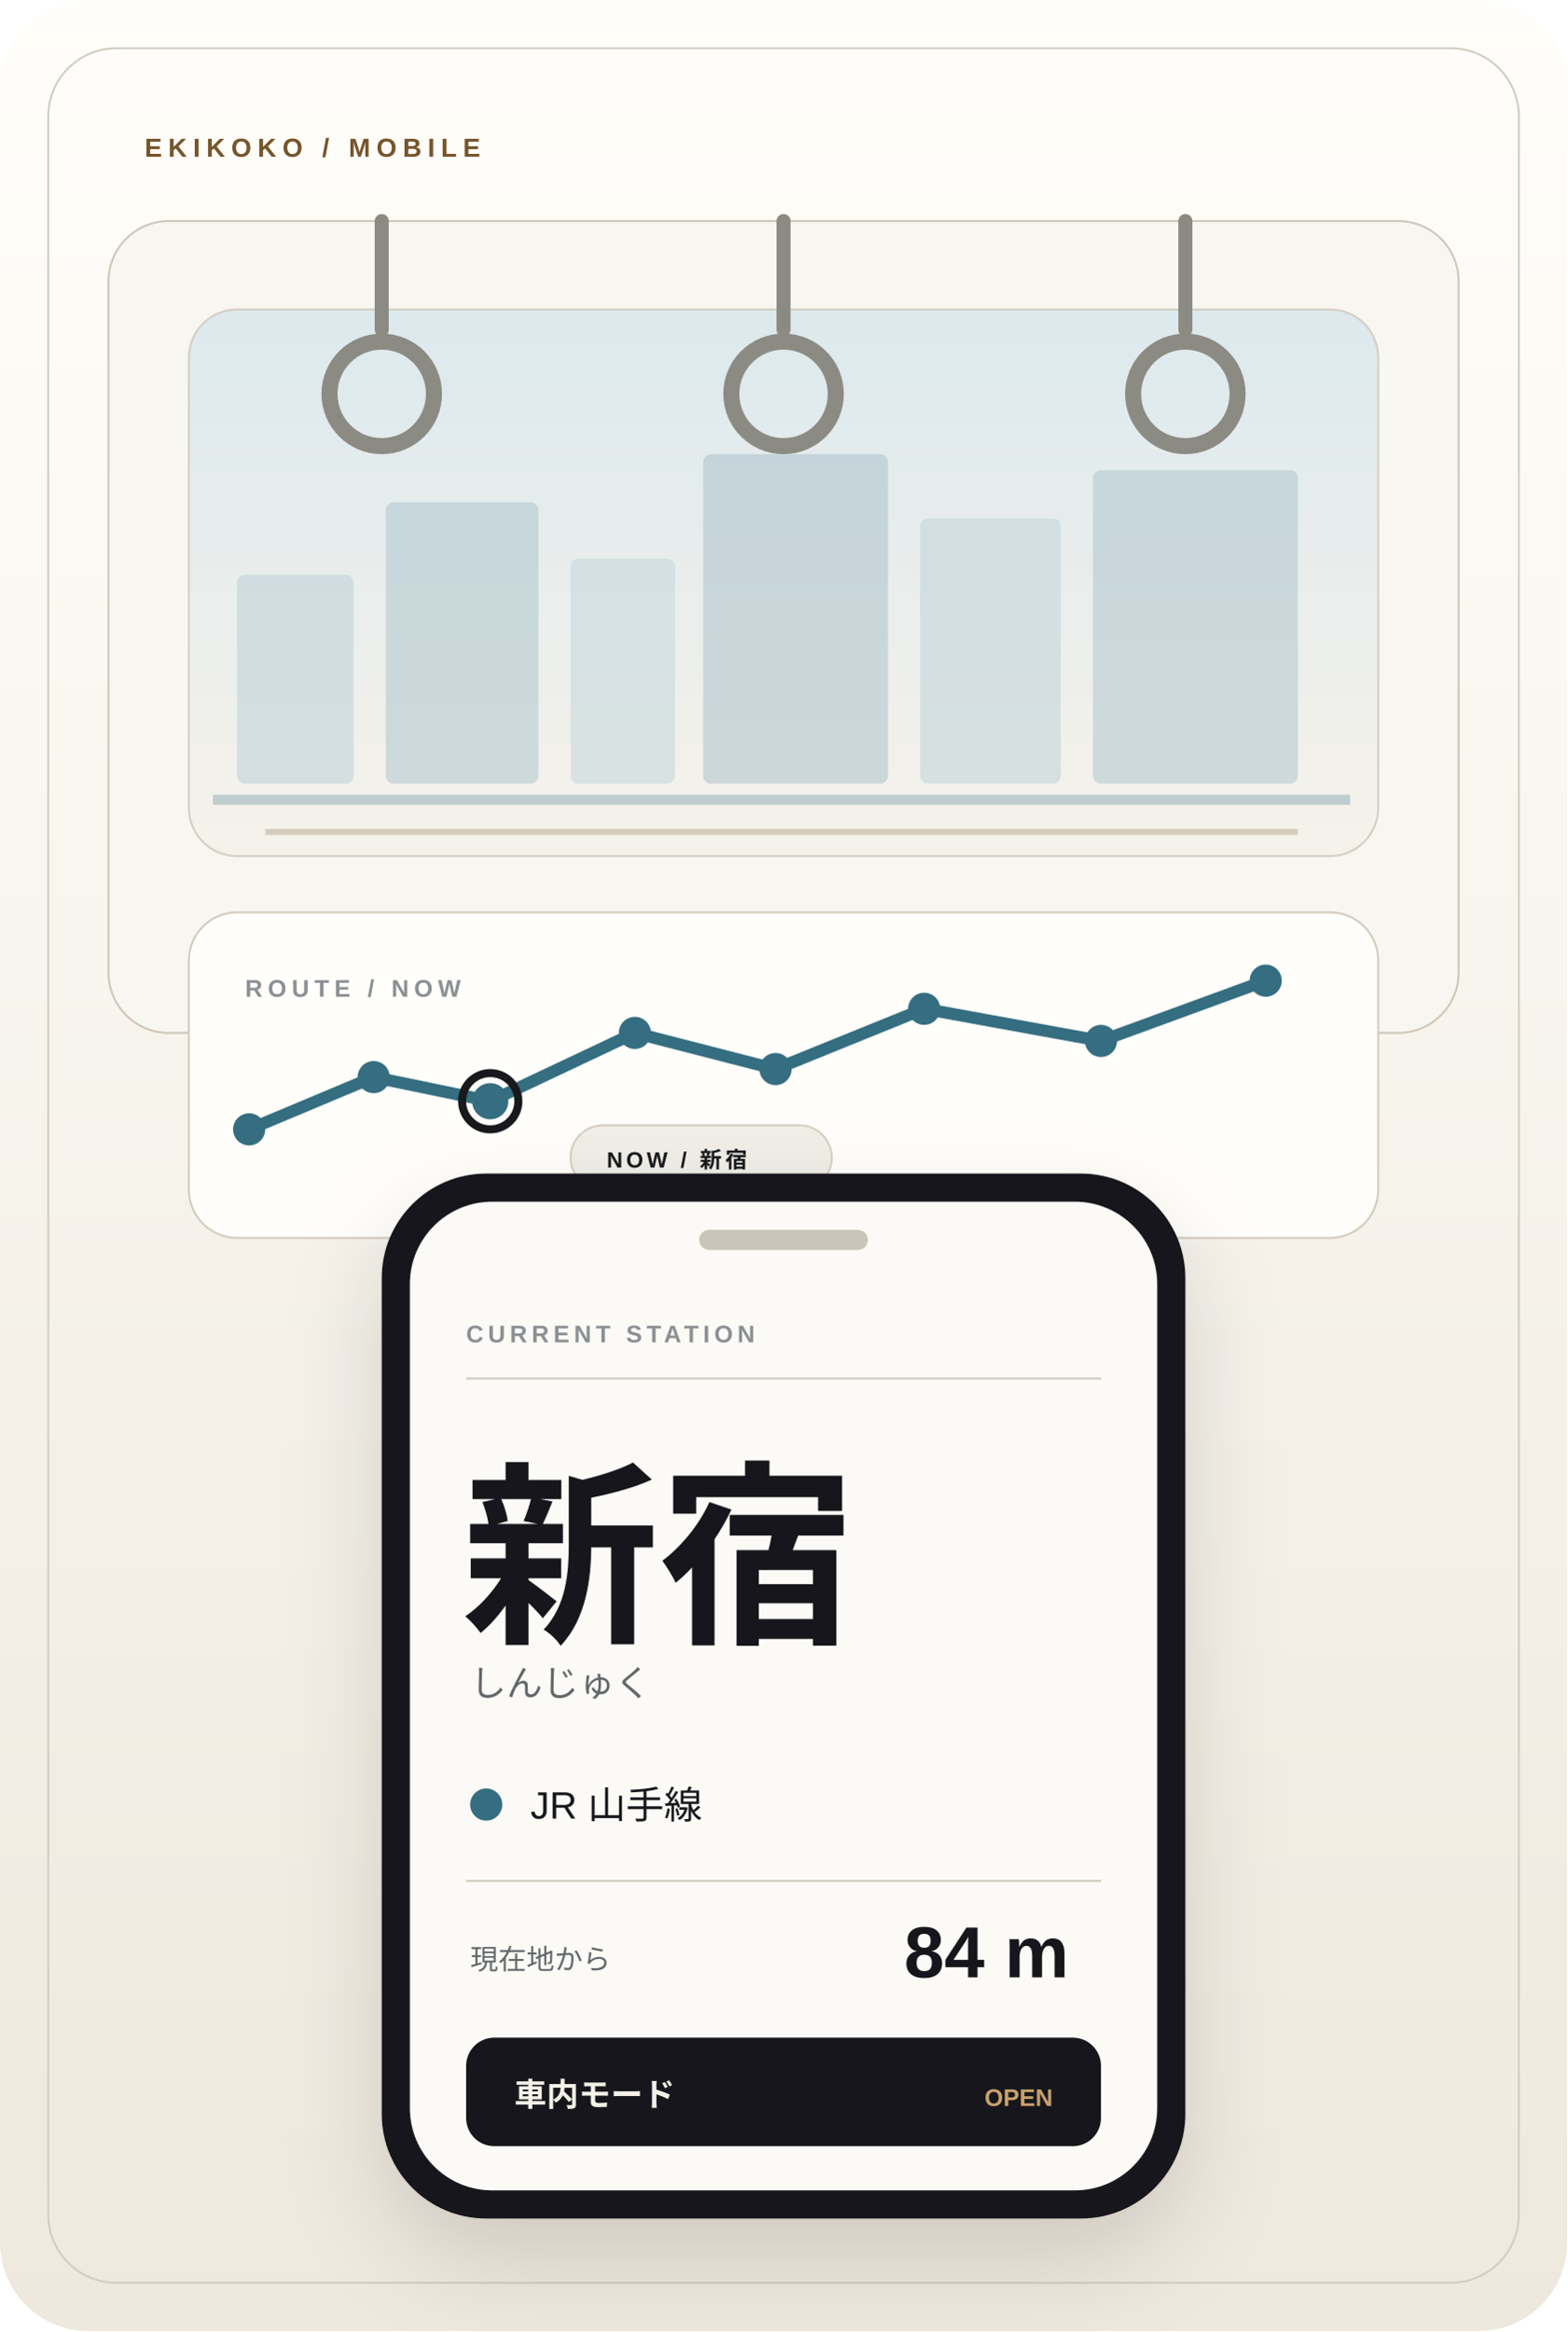
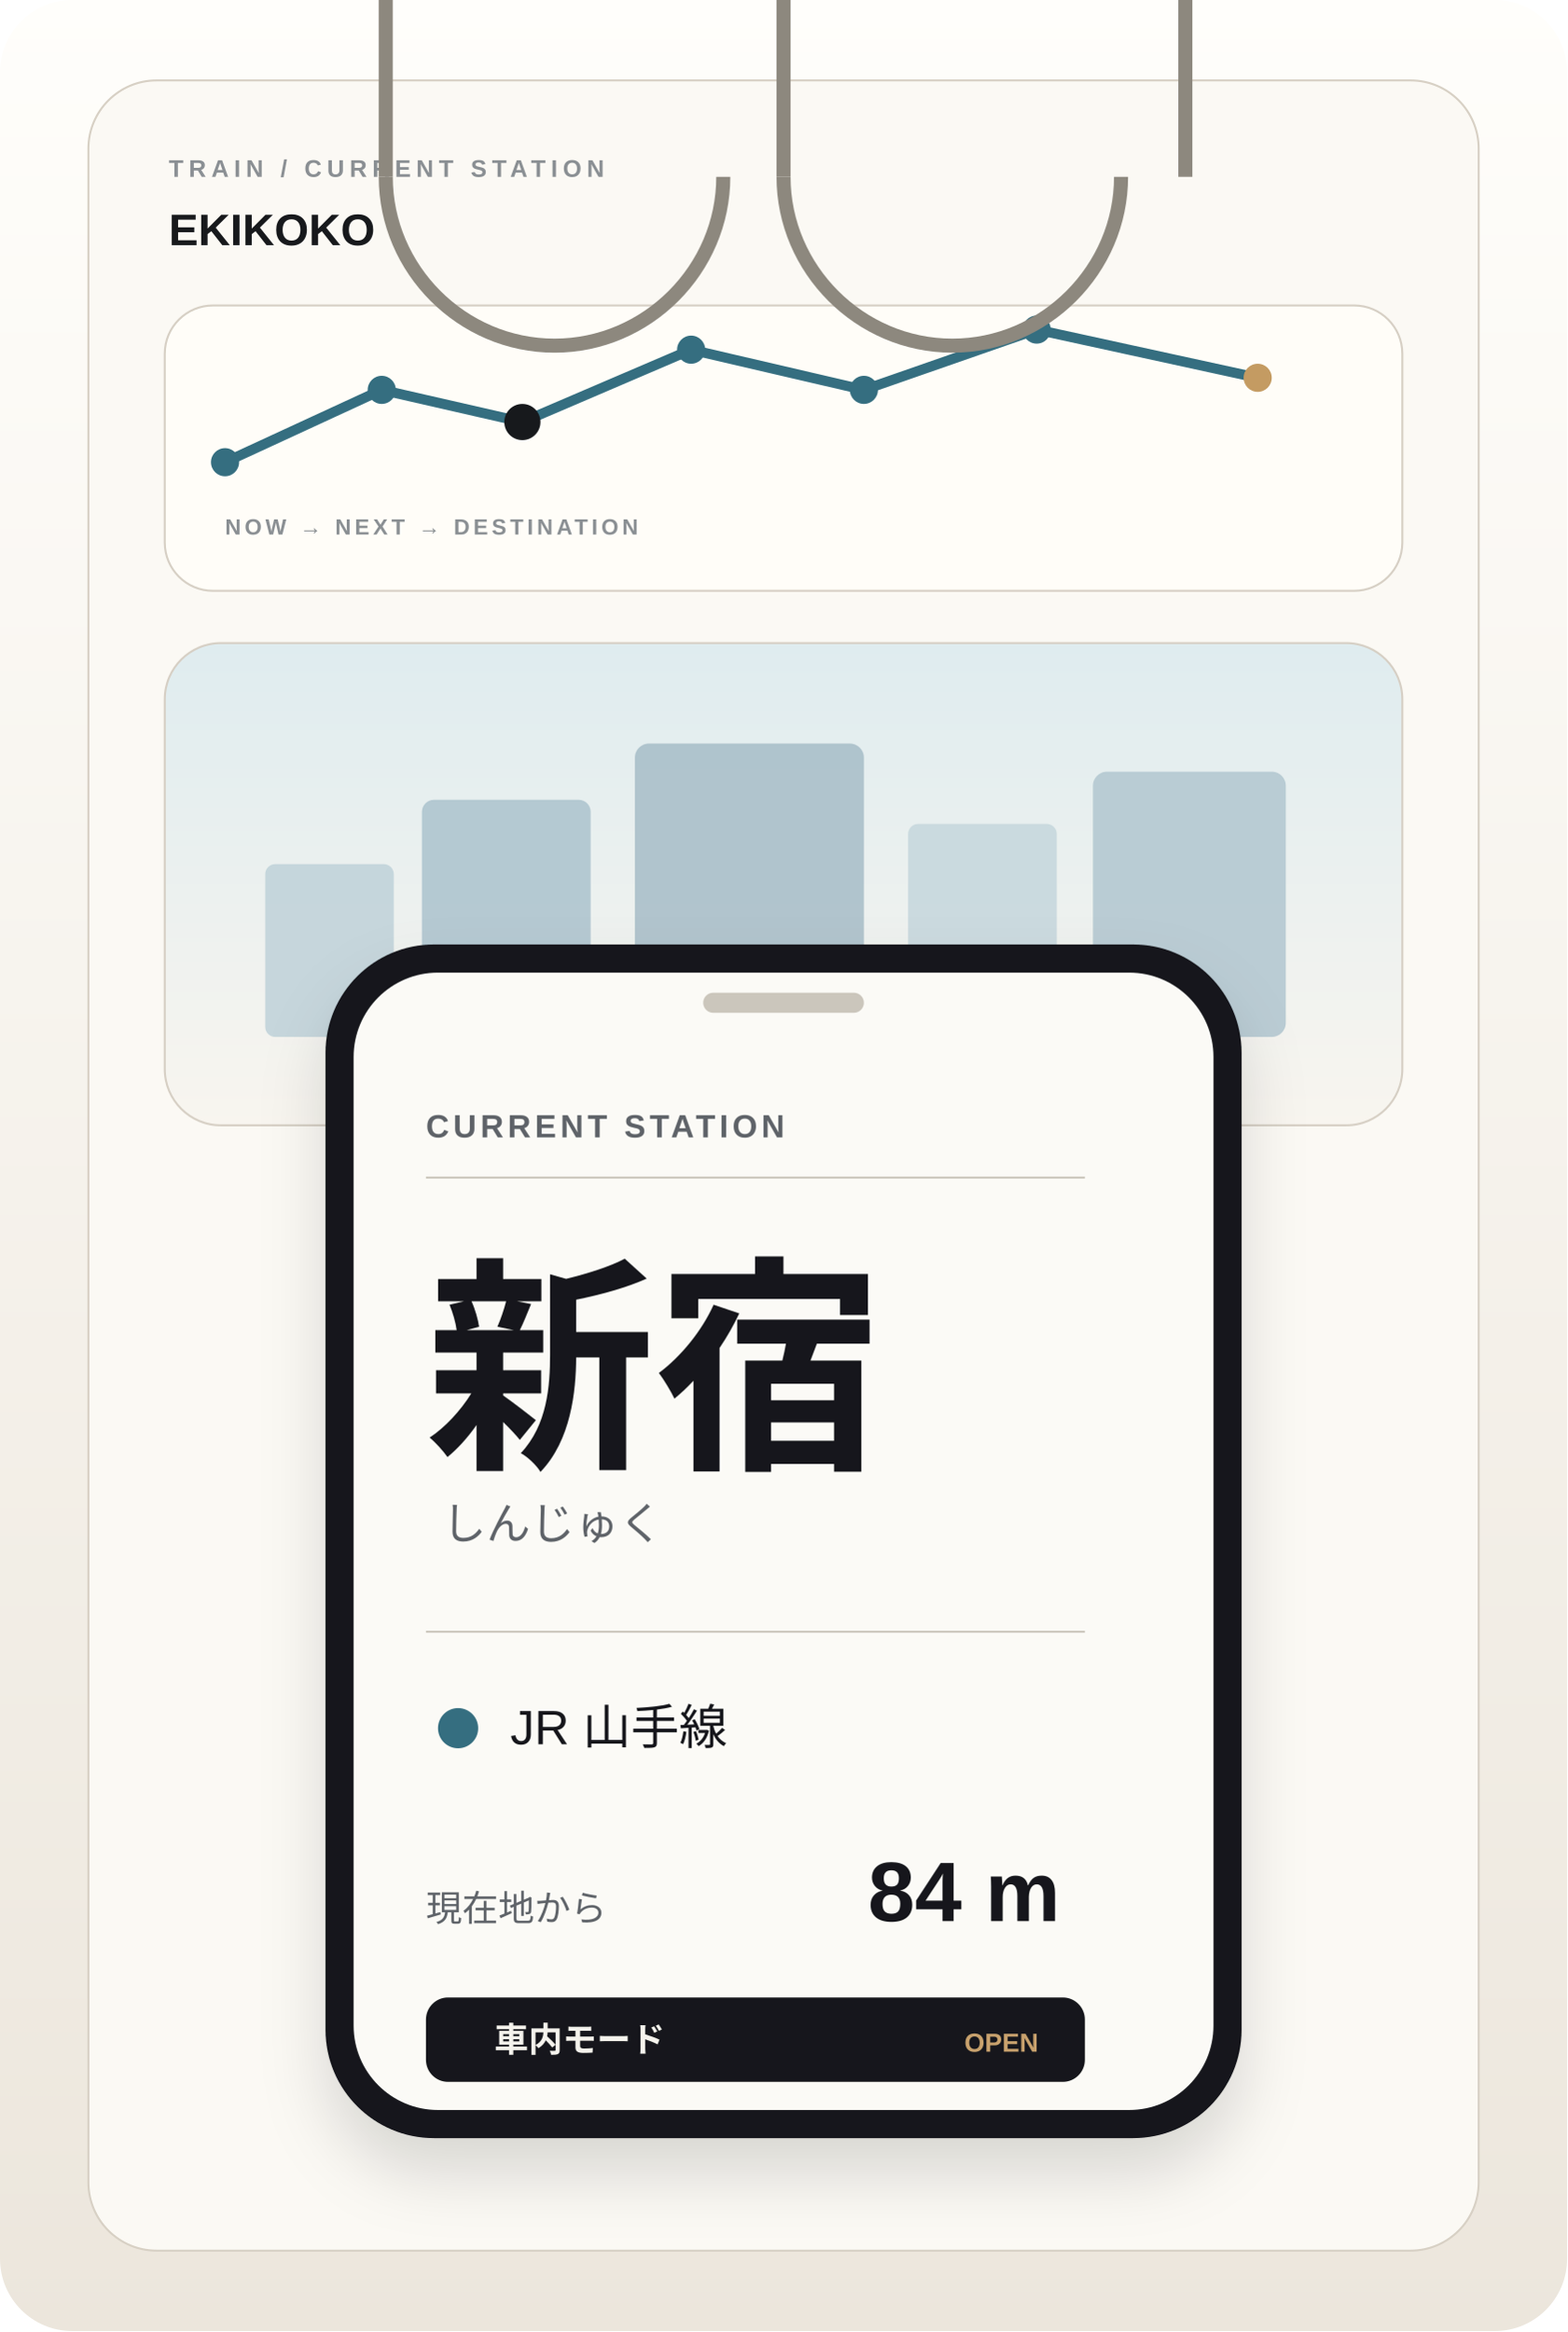
<svg xmlns="http://www.w3.org/2000/svg" viewBox="0 0 780 1160" role="img" aria-labelledby="title desc">
  <defs>
    <linearGradient id="bg" x1="0" y1="0" x2="0" y2="1">
-       <stop stop-color="#fffefa" />
-       <stop offset="1" stop-color="#eee8dd" />
+       <stop stop-color="#fffefb" />
+       <stop offset="1" stop-color="#ece6dc" />
    </linearGradient>
-     <linearGradient id="glass" x1="0" y1="0" x2="0" y2="1">
-       <stop stop-color="#dce9ed" />
-       <stop offset="1" stop-color="#f6f2eb" />
+     <linearGradient id="window" x1="0" y1="0" x2="0" y2="1">
+       <stop stop-color="#dfecef" />
+       <stop offset="1" stop-color="#f8f5ef" />
    </linearGradient>
    <filter id="shadow" x="-30%" y="-30%" width="160%" height="160%">
-       <feDropShadow dx="0" dy="20" stdDeviation="24" flood-color="#17191c" flood-opacity=".14" />
+       <feDropShadow dx="0" dy="18" stdDeviation="16" flood-color="#17191c" flood-opacity=".14" />
    </filter>
  </defs>
-   <rect width="780" height="1160" rx="44" fill="url(#bg)" />
-   <rect x="24" y="24" width="732" height="1112" rx="34" fill="none" stroke="#d2cec4" />
-   <rect x="54" y="110" width="672" height="404" rx="30" fill="#f8f6f0" stroke="#cfc7bb" />
-   <rect x="94" y="154" width="592" height="272" rx="24" fill="url(#glass)" stroke="#d5cfc3" />
-   <g opacity=".52">
-     <rect x="118" y="286" width="58" height="104" rx="4" fill="#b8ced6" />
-     <rect x="192" y="250" width="76" height="140" rx="4" fill="#abc3cc" />
-     <rect x="284" y="278" width="52" height="112" rx="4" fill="#c2d4da" />
-     <rect x="350" y="226" width="92" height="164" rx="4" fill="#a9c0c9" />
-     <rect x="458" y="258" width="70" height="132" rx="4" fill="#bdd1d8" />
-     <rect x="544" y="234" width="102" height="156" rx="4" fill="#acc4cd" />
+   <rect width="780" height="1160" rx="36" fill="url(#bg)" />
+   <rect x="44" y="40" width="692" height="1080" rx="34" fill="#fbf9f4" stroke="#d7d0c4" />
+   <text x="84" y="88" fill="#8a8f93" font-family="Arial,sans-serif" font-size="12" font-weight="700" letter-spacing="2.6">TRAIN / CURRENT STATION</text>
+   <text x="84" y="122" fill="#17191c" font-family="Arial,sans-serif" font-size="22" font-weight="700">EKIKOKO</text>
+   <rect x="82" y="152" width="616" height="142" rx="24" fill="#fffdf8" stroke="#d6cfc4" />
+   <polyline points="112,230 190,194 260,210 344,174 430,194 516,164 626,188" fill="none" stroke="#356e80" stroke-width="5" stroke-linecap="round" stroke-linejoin="round" />
+   <circle cx="112" cy="230" r="7" fill="#356e80" />
+   <circle cx="190" cy="194" r="7" fill="#356e80" />
+   <circle cx="260" cy="210" r="9" fill="#17191c" />
+   <circle cx="344" cy="174" r="7" fill="#356e80" />
+   <circle cx="430" cy="194" r="7" fill="#356e80" />
+   <circle cx="516" cy="164" r="7" fill="#356e80" />
+   <circle cx="626" cy="188" r="7" fill="#c49b62" />
+   <text x="112" y="266" fill="#8a8f93" font-family="Arial,sans-serif" font-size="11" font-weight="700" letter-spacing="1.8">NOW → NEXT → DESTINATION</text>
+   <rect x="82" y="320" width="616" height="240" rx="28" fill="url(#window)" stroke="#d6cfc4" />
+   <g opacity=".86">
+     <rect x="132" y="430" width="64" height="86" rx="5" fill="#bfd2d9" />
+     <rect x="210" y="398" width="84" height="118" rx="6" fill="#acc3cd" />
+     <rect x="316" y="370" width="114" height="146" rx="7" fill="#a7bdc7" />
+     <rect x="452" y="410" width="74" height="106" rx="5" fill="#c5d6dc" />
+     <rect x="544" y="384" width="96" height="132" rx="7" fill="#b1c6cf" />
  </g>
-   <g fill="none" stroke="#8c8b83" stroke-linecap="round">
-     <path d="M190 110v54M390 110v54M590 110v54" stroke-width="7" />
-     <circle cx="190" cy="196" r="26" stroke-width="8" />
-     <circle cx="390" cy="196" r="26" stroke-width="8" />
-     <circle cx="590" cy="196" r="26" stroke-width="8" />
+   <g stroke="#8d887e" stroke-width="7" fill="none">
+     <path d="M192 0v88M390 0v88M590 0v88" />
+     <path d="M192 88c0 46 38 84 84 84s84-38 84-84M390 88c0 46 38 84 84 84s84-38 84-84" />
  </g>
-   <line x1="106" y1="398" x2="672" y2="398" stroke="#356e80" stroke-width="5" opacity=".28" />
-   <line x1="132" y1="414" x2="646" y2="414" stroke="#76552b" stroke-width="3" opacity=".24" />
-   <g transform="translate(94 454)">
-     <rect width="592" height="162" rx="24" fill="#fffefa" stroke="#d3ccbf" />
-     <text x="28" y="42" fill="#8b9094" font-family="Arial, sans-serif" font-size="12" font-weight="700" letter-spacing="2.6">ROUTE / NOW</text>
-     <polyline points="30,108 92,82 150,94 222,60 292,78 366,48 454,64 536,34" fill="none" stroke="#356e80" stroke-width="6" stroke-linecap="round" stroke-linejoin="round" />
-     <g fill="#356e80">
-       <circle cx="30" cy="108" r="8" />
-       <circle cx="92" cy="82" r="8" />
-       <circle cx="150" cy="94" r="9" />
-       <circle cx="222" cy="60" r="8" />
-       <circle cx="292" cy="78" r="8" />
-       <circle cx="366" cy="48" r="8" />
-       <circle cx="454" cy="64" r="8" />
-       <circle cx="536" cy="34" r="8" />
-     </g>
-     <circle cx="150" cy="94" r="14" fill="none" stroke="#17191c" stroke-width="4" />
-     <rect x="190" y="106" width="130" height="32" rx="16" fill="#f0eee7" stroke="#d7d0c4" />
-     <text x="208" y="127" fill="#17191c" font-family="Arial, sans-serif" font-size="11" font-weight="700" letter-spacing="1.7">NOW / 新宿</text>
+   <g transform="translate(162 470)" filter="url(#shadow)">
+     <rect width="456" height="594" rx="54" fill="#17191c" />
+     <rect x="14" y="14" width="428" height="566" rx="42" fill="#fbfaf6" />
+     <rect x="188" y="24" width="80" height="10" rx="5" fill="#cbc6bc" />
+     <text x="50" y="96" fill="#5f6469" font-family="Arial,sans-serif" font-size="16" font-weight="700" letter-spacing="2">CURRENT STATION</text>
+     <line x1="50" y1="116" x2="378" y2="116" stroke="#cbc6bc" />
+     <text x="50" y="252" fill="#17191c" font-family="Arial,'Hiragino Sans',sans-serif" font-size="114" font-weight="700">新宿</text>
+     <text x="58" y="296" fill="#5f6469" font-family="Arial,'Hiragino Sans',sans-serif" font-size="22">しんじゅく</text>
+     <line x1="50" y1="342" x2="378" y2="342" stroke="#cbc6bc" />
+     <circle cx="66" cy="390" r="10" fill="#356e80" />
+     <text x="92" y="398" fill="#17191c" font-family="Arial,'Hiragino Sans',sans-serif" font-size="24">JR 山手線</text>
+     <text x="50" y="486" fill="#5f6469" font-family="Arial,'Hiragino Sans',sans-serif" font-size="18">現在地から</text>
+     <text x="270" y="486" fill="#17191c" font-family="Arial,sans-serif" font-size="42" font-weight="700">84 m</text>
+     <rect x="50" y="524" width="328" height="42" rx="11" fill="#17191c" />
+     <text x="84" y="551" fill="#f4f2ec" font-family="Arial,'Hiragino Sans',sans-serif" font-size="17" font-weight="700">車内モード</text>
+     <text x="318" y="551" fill="#c8a16d" font-family="Arial,sans-serif" font-size="13" font-weight="700">OPEN</text>
  </g>
-   <g filter="url(#shadow)" transform="translate(190 584)">
-     <rect width="400" height="520" rx="52" fill="#17191c" />
-     <rect x="14" y="14" width="372" height="492" rx="41" fill="#fbfaf6" />
-     <rect x="158" y="28" width="84" height="10" rx="5" fill="#c9c5bb" />
-     <text x="42" y="84" fill="#8b9094" font-family="Arial, sans-serif" font-size="12" font-weight="700" letter-spacing="2.2">CURRENT STATION</text>
-     <line x1="42" y1="102" x2="358" y2="102" stroke="#d1cbc0" />
-     <text x="40" y="226" fill="#17191c" font-family="Arial, 'Hiragino Sans', sans-serif" font-size="98" font-weight="700">新宿</text>
-     <text x="44" y="260" fill="#62676b" font-family="Arial, 'Hiragino Sans', sans-serif" font-size="18">しんじゅく</text>
-     <circle cx="52" cy="314" r="8" fill="#356e80" />
-     <text x="74" y="321" fill="#17191c" font-family="Arial, 'Hiragino Sans', sans-serif" font-size="19">JR 山手線</text>
-     <line x1="42" y1="352" x2="358" y2="352" stroke="#d1cbc0" />
-     <text x="44" y="396" fill="#62676b" font-family="Arial, 'Hiragino Sans', sans-serif" font-size="14">現在地から</text>
-     <text x="260" y="400" fill="#17191c" font-family="Arial, sans-serif" font-size="36" font-weight="700">84 m</text>
-     <rect x="42" y="430" width="316" height="54" rx="14" fill="#17191c" />
-     <text x="66" y="464" fill="#f4f1e8" font-family="Arial, 'Hiragino Sans', sans-serif" font-size="16" font-weight="700">車内モード</text>
-     <text x="300" y="464" fill="#c8a16d" font-family="Arial, sans-serif" font-size="12" font-weight="700">OPEN</text>
-   </g>
-   <text x="72" y="78" fill="#76552b" font-family="Arial, sans-serif" font-size="13" font-weight="700" letter-spacing="3">EKIKOKO / MOBILE</text>
</svg>
